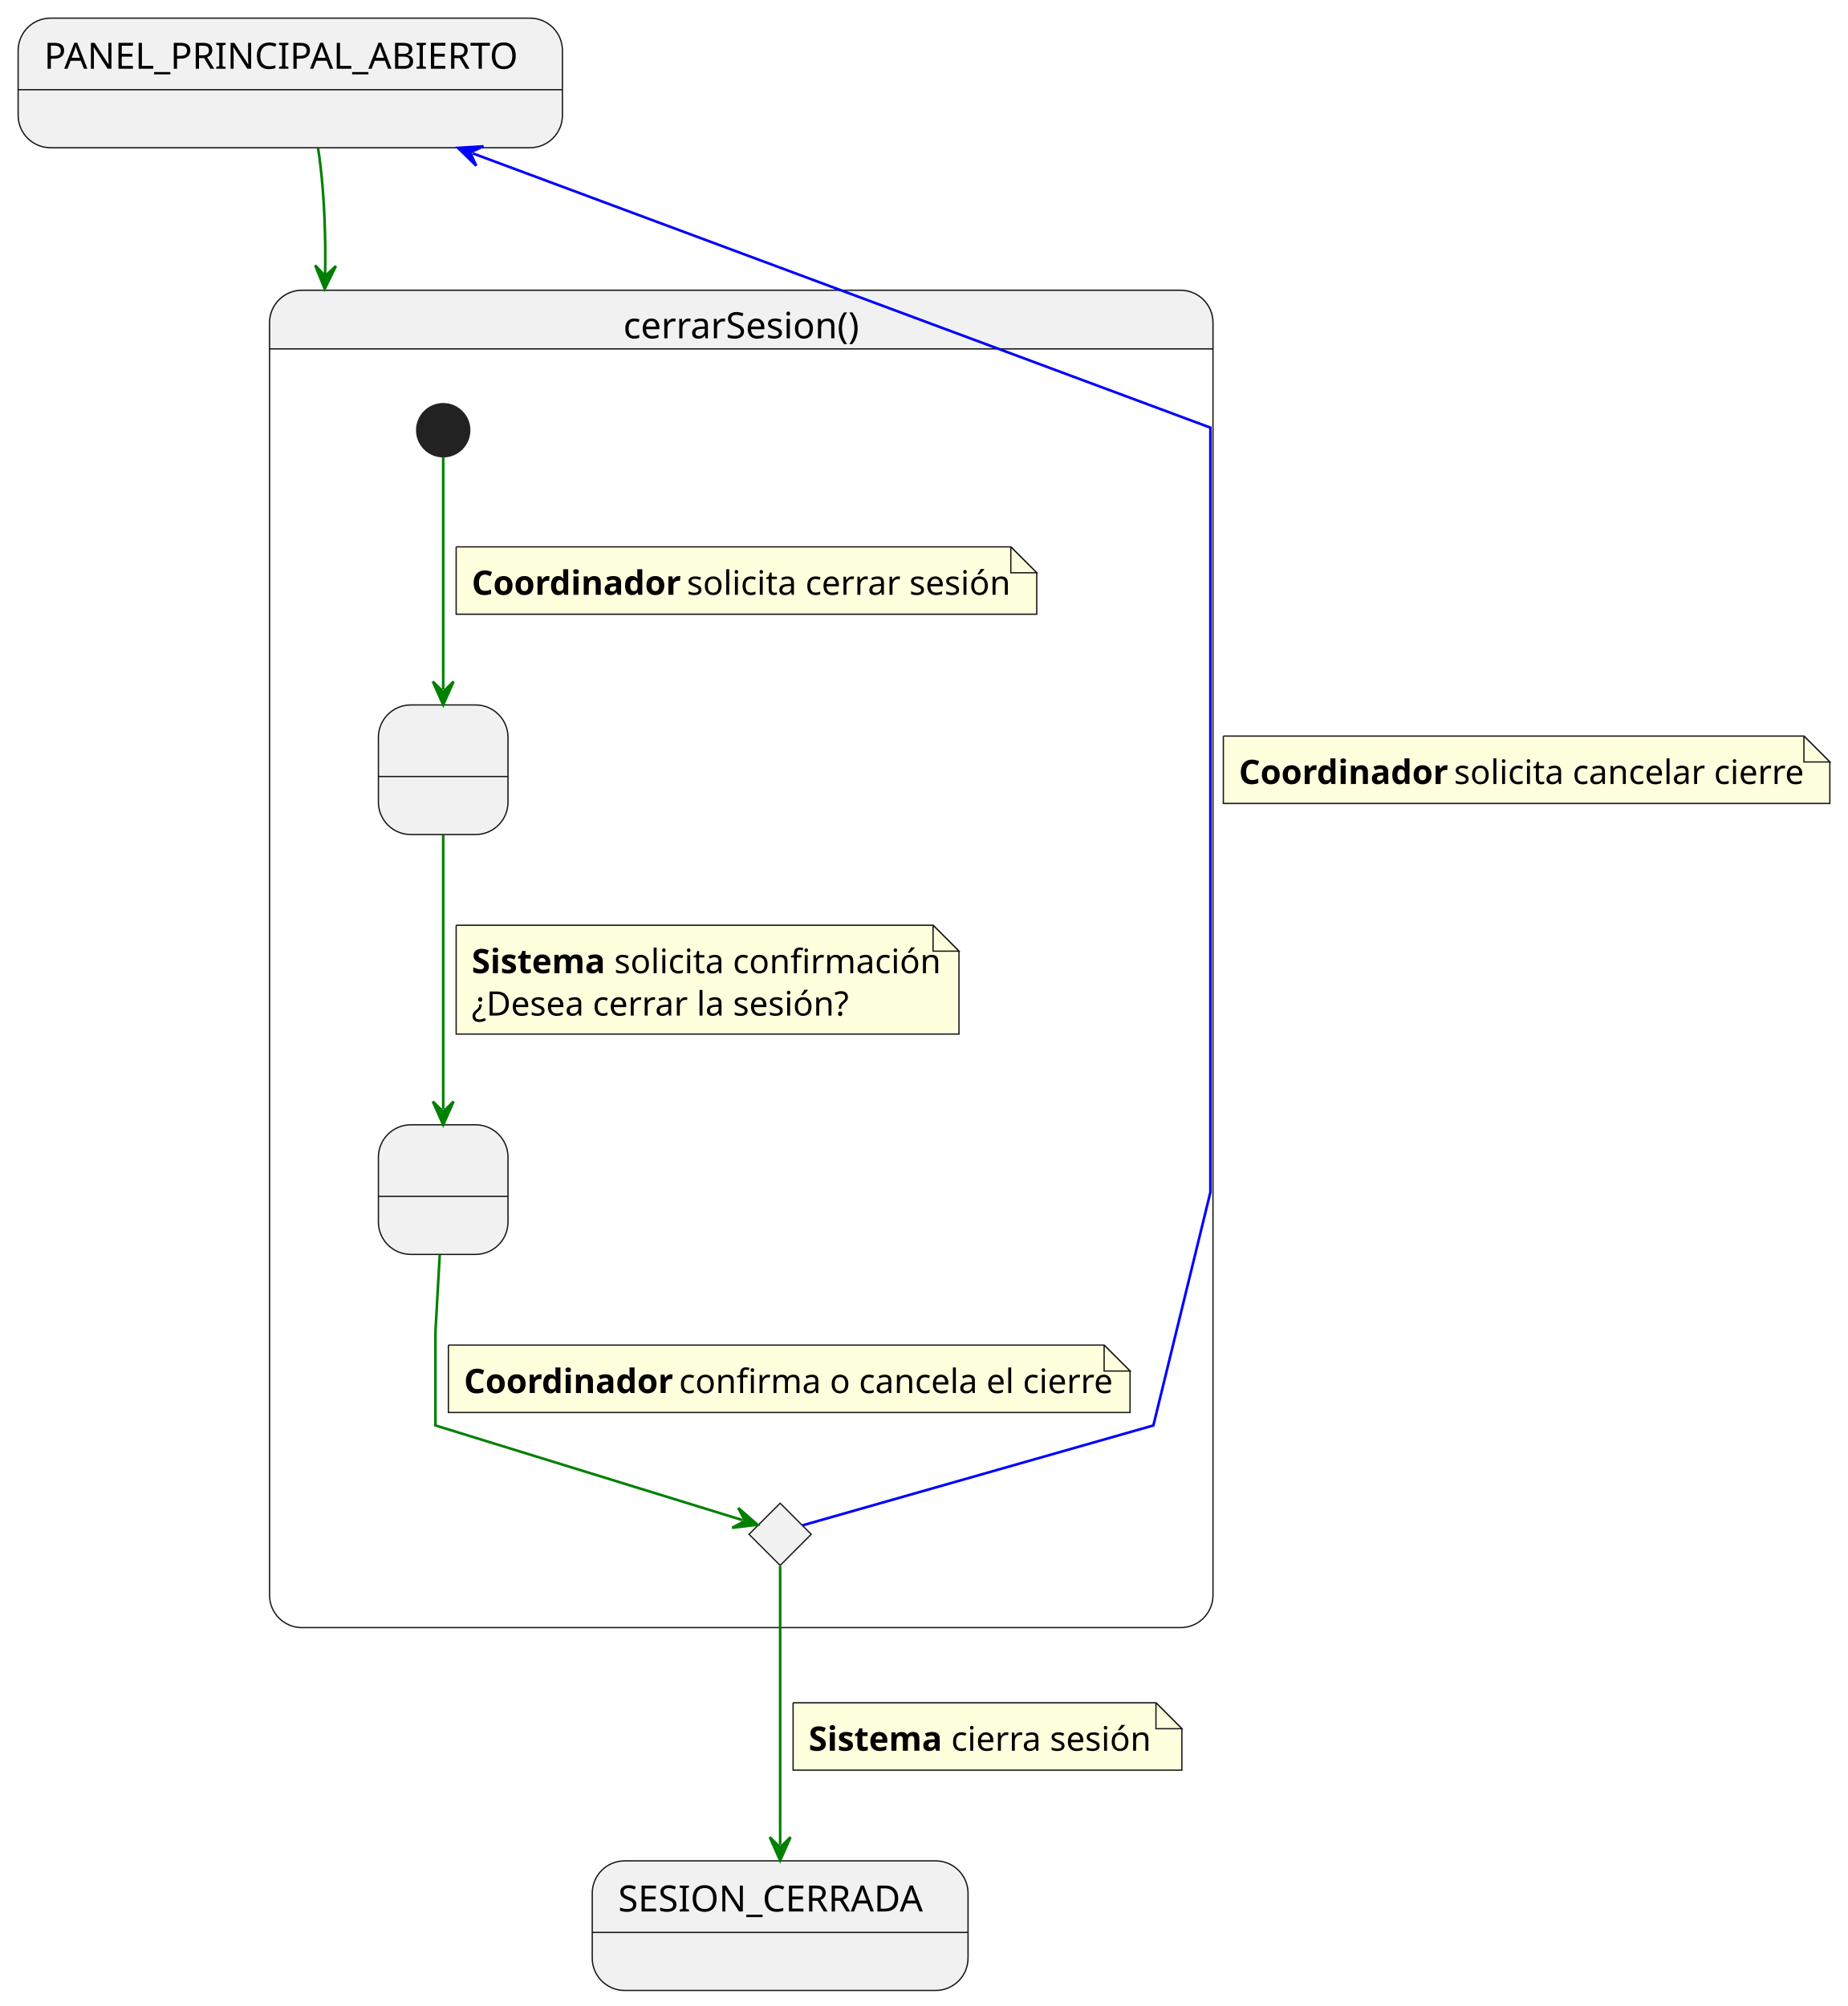
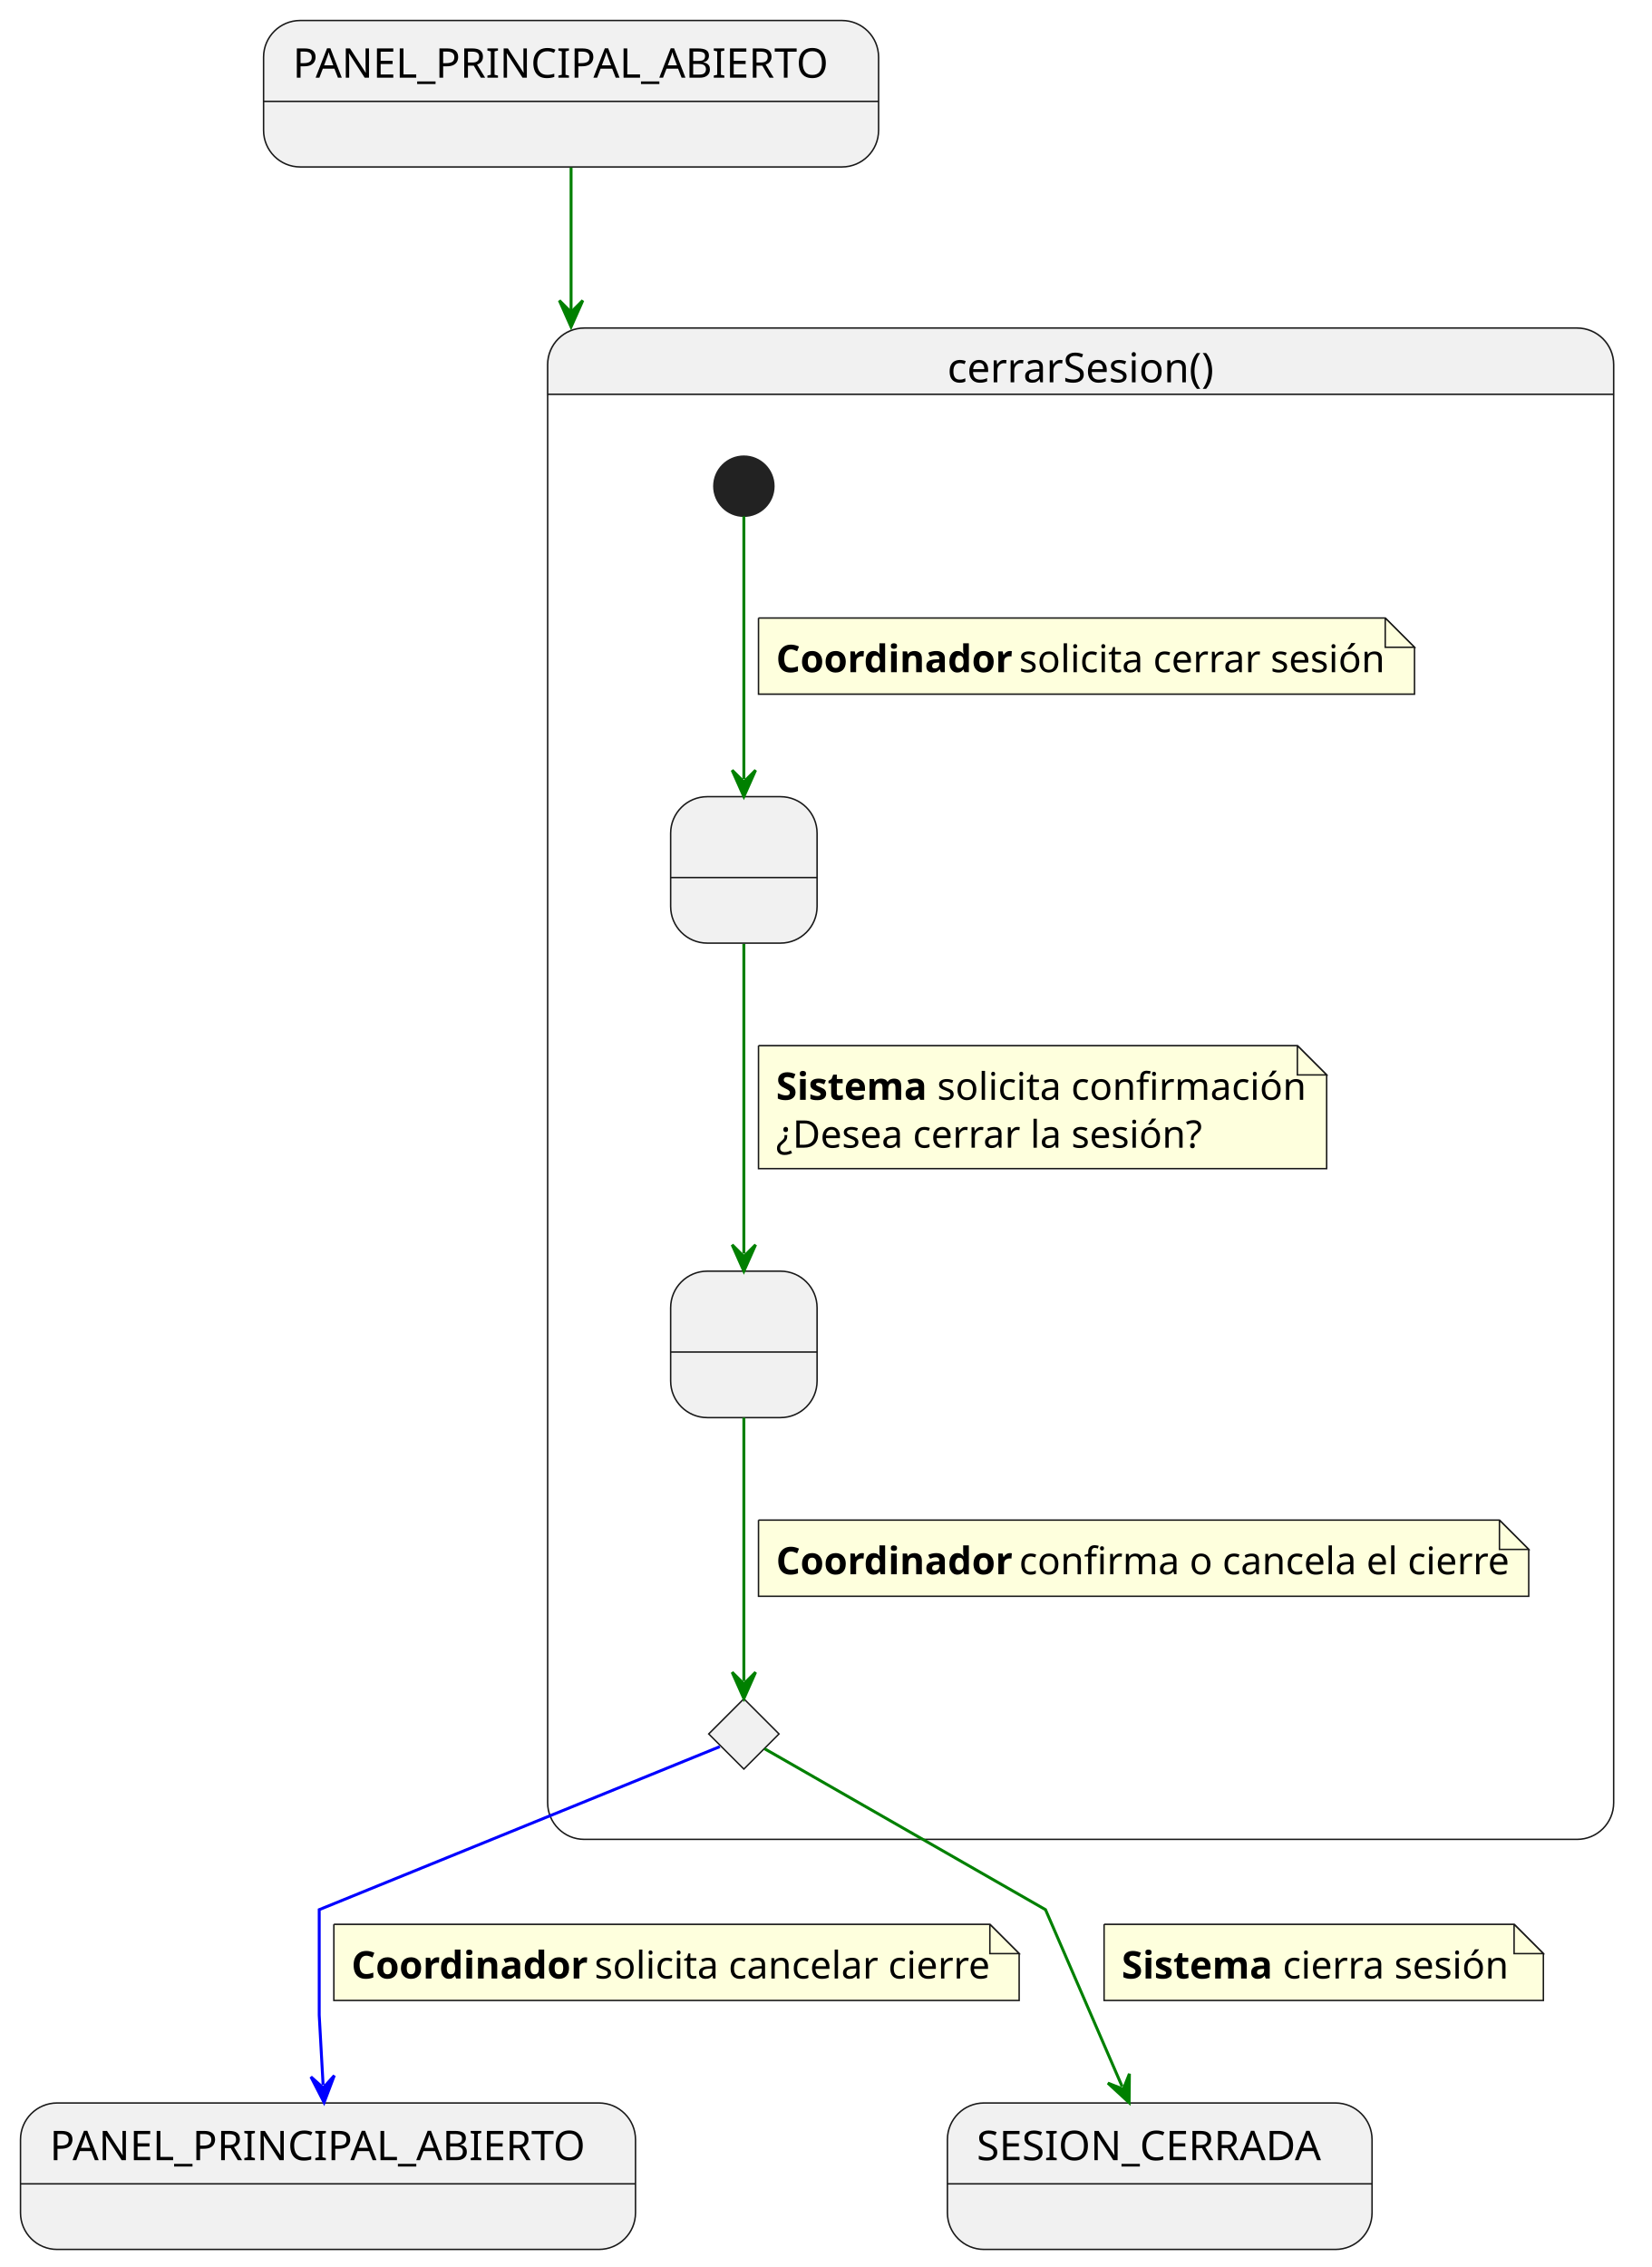
- <svg xmlns="http://www.w3.org/2000/svg" contentStyleType="text/css" height="774px" preserveAspectRatio="none" style="width:713px;height:774px;background:#FFFFFF;" version="1.1" viewBox="0 0 713 774" width="713px" zoomAndPan="magnify">
+ <svg xmlns="http://www.w3.org/2000/svg" contentStyleType="text/css" height="774px" preserveAspectRatio="none" style="width:564px;height:774px;background:#FFFFFF;" version="1.1" viewBox="0 0 564 774" width="564px" zoomAndPan="magnify">
  <defs />
  <g>
    <g id="cluster_cerrarSesion">
-       <path d="M116.5,112 L455.5,112 A12.5,12.5 0 0 1 468,124.5 L468,134.609 L104,134.609 L104,124.5 A12.5,12.5 0 0 1 116.5,112 " fill="#F1F1F1" style="stroke:#F1F1F1;stroke-width:1.0;" />
-       <rect fill="none" height="516" rx="12.5" ry="12.5" style="stroke:#181818;stroke-width:0.5;" width="364" x="104" y="112" />
-       <line style="stroke:#181818;stroke-width:0.5;" x1="104" x2="468" y1="134.609" y2="134.609" />
-       <text fill="#000000" font-family="sans-serif" font-size="14" lengthAdjust="spacing" textLength="91" x="240.5" y="130.533">cerrarSesion()</text>
+       <path d="M199.5,112 L538.5,112 A12.5,12.5 0 0 1 551,124.5 L551,134.609 L187,134.609 L187,124.5 A12.5,12.5 0 0 1 199.5,112 " fill="#F1F1F1" style="stroke:#F1F1F1;stroke-width:1.0;" />
+       <rect fill="none" height="516" rx="12.5" ry="12.5" style="stroke:#181818;stroke-width:0.5;" width="364" x="187" y="112" />
+       <line style="stroke:#181818;stroke-width:0.5;" x1="187" x2="551" y1="134.609" y2="134.609" />
+       <text fill="#000000" font-family="sans-serif" font-size="14" lengthAdjust="spacing" textLength="91" x="323.5" y="130.533">cerrarSesion()</text>
    </g>
    <g id="cerrarSesion.SolicitandoCierre">
-       <rect fill="#F1F1F1" height="50" rx="12.5" ry="12.5" style="stroke:#181818;stroke-width:0.5;" width="50" x="146" y="272" />
-       <line style="stroke:#181818;stroke-width:0.5;" x1="146" x2="196" y1="299.609" y2="299.609" />
-       <text fill="#000000" font-family="sans-serif" font-size="14" lengthAdjust="spacing" textLength="4" x="169" y="291.533"> </text>
+       <rect fill="#F1F1F1" height="50" rx="12.5" ry="12.5" style="stroke:#181818;stroke-width:0.5;" width="50" x="229" y="272" />
+       <line style="stroke:#181818;stroke-width:0.5;" x1="229" x2="279" y1="299.609" y2="299.609" />
+       <text fill="#000000" font-family="sans-serif" font-size="14" lengthAdjust="spacing" textLength="4" x="252" y="291.533"> </text>
    </g>
    <g id="cerrarSesion.ConfirmandoCierre">
-       <rect fill="#F1F1F1" height="50" rx="12.5" ry="12.5" style="stroke:#181818;stroke-width:0.5;" width="50" x="146" y="434" />
-       <line style="stroke:#181818;stroke-width:0.5;" x1="146" x2="196" y1="461.609" y2="461.609" />
-       <text fill="#000000" font-family="sans-serif" font-size="14" lengthAdjust="spacing" textLength="4" x="169" y="453.533"> </text>
+       <rect fill="#F1F1F1" height="50" rx="12.5" ry="12.5" style="stroke:#181818;stroke-width:0.5;" width="50" x="229" y="434" />
+       <line style="stroke:#181818;stroke-width:0.5;" x1="229" x2="279" y1="461.609" y2="461.609" />
+       <text fill="#000000" font-family="sans-serif" font-size="14" lengthAdjust="spacing" textLength="4" x="252" y="453.533"> </text>
    </g>
    <g id="elem_c">
-       <polygon fill="#F1F1F1" points="301,580,313,592,301,604,289,592,301,580" style="stroke:#181818;stroke-width:0.5;" />
+       <polygon fill="#F1F1F1" points="254,580,266,592,254,604,242,592,254,580" style="stroke:#181818;stroke-width:0.5;" />
    </g>
-     <ellipse cx="171" cy="166" fill="#222222" rx="10" ry="10" style="stroke:#222222;stroke-width:1.0;" />
+     <ellipse cx="254" cy="166" fill="#222222" rx="10" ry="10" style="stroke:#222222;stroke-width:1.0;" />
+     <g id="in1">
+       <rect fill="#F1F1F1" height="50" rx="12.5" ry="12.5" style="stroke:#181818;stroke-width:0.5;" width="210" x="90" y="7" />
+       <line style="stroke:#181818;stroke-width:0.5;" x1="90" x2="300" y1="34.609" y2="34.609" />
+       <text fill="#000000" font-family="sans-serif" font-size="14" lengthAdjust="spacing" textLength="190" x="100" y="26.533">PANEL_PRINCIPAL_ABIERTO</text>
+     </g>
    <g id="PANEL_PRINCIPAL_ABIERTO">
-       <rect fill="#F1F1F1" height="50" rx="12.5" ry="12.5" style="stroke:#181818;stroke-width:0.5;" width="210" x="7" y="7" />
-       <line style="stroke:#181818;stroke-width:0.5;" x1="7" x2="217" y1="34.609" y2="34.609" />
-       <text fill="#000000" font-family="sans-serif" font-size="14" lengthAdjust="spacing" textLength="190" x="17" y="26.533">PANEL_PRINCIPAL_ABIERTO</text>
+       <rect fill="#F1F1F1" height="50" rx="12.5" ry="12.5" style="stroke:#181818;stroke-width:0.5;" width="210" x="7" y="718" />
+       <line style="stroke:#181818;stroke-width:0.5;" x1="7" x2="217" y1="745.609" y2="745.609" />
+       <text fill="#000000" font-family="sans-serif" font-size="14" lengthAdjust="spacing" textLength="190" x="17" y="737.533">PANEL_PRINCIPAL_ABIERTO</text>
    </g>
    <g id="SESION_CERRADA">
-       <rect fill="#F1F1F1" height="50" rx="12.5" ry="12.5" style="stroke:#181818;stroke-width:0.5;" width="145" x="228.5" y="718" />
-       <line style="stroke:#181818;stroke-width:0.5;" x1="228.5" x2="373.5" y1="745.609" y2="745.609" />
-       <text fill="#000000" font-family="sans-serif" font-size="14" lengthAdjust="spacing" textLength="125" x="238.5" y="737.533">SESION_CERRADA</text>
+       <rect fill="#F1F1F1" height="50" rx="12.5" ry="12.5" style="stroke:#181818;stroke-width:0.5;" width="145" x="323.5" y="718" />
+       <line style="stroke:#181818;stroke-width:0.5;" x1="323.5" x2="468.5" y1="745.609" y2="745.609" />
+       <text fill="#000000" font-family="sans-serif" font-size="14" lengthAdjust="spacing" textLength="125" x="333.5" y="737.533">SESION_CERRADA</text>
    </g>
-     <g id="link_PANEL_PRINCIPAL_ABIERTO_cerrarSesion">
-       <path d="M122.73,57.21 C124.2,66.662 125.085,78.058 125.385,89.85 C125.535,95.746 125.539,101.742 125.397,107.643 C125.379,108.381 125.359,109.117 125.337,109.852 C125.325,110.219 125.314,110.585 125.301,110.952 C125.295,111.135 125.5,105.322 125.494,105.504 " fill="none" id="PANEL_PRINCIPAL_ABIERTO-to-cerrarSesion-1" style="stroke:#008000;stroke-width:1.0;" />
-       <polygon fill="#008000" points="125.282,111.501,129.597,102.647,125.459,106.504,121.602,102.365,125.282,111.501" style="stroke:#008000;stroke-width:1.0;" />
+     <g id="link_in1_cerrarSesion">
+       <path d="M195,57.21 C195,66.588 195,77.877 195,89.571 C195,95.417 195,101.365 195,107.225 C195,108.689 195,104.149 195,105.6 " fill="none" id="in1-to-cerrarSesion" style="stroke:#008000;stroke-width:1.0;" />
+       <polygon fill="#008000" points="195,111.6,199,102.6,195,106.6,191,102.6,195,111.6" style="stroke:#008000;stroke-width:1.0;" />
    </g>
    <g id="link_*start*cerrarSesion_SolicitandoCierre">
-       <path d="M171,176.28 C171,196.09 171,237.09 171,265.96 " fill="none" id="*start*cerrarSesion-to-SolicitandoCierre" style="stroke:#008000;stroke-width:1.0;" />
-       <polygon fill="#008000" points="171,271.96,175,262.96,171,266.96,167,262.96,171,271.96" style="stroke:#008000;stroke-width:1.0;" />
-       <path d="M176,211 L176,237 L400,237 L400,221 L390,211 L176,211 " fill="#FEFFDD" style="stroke:#181818;stroke-width:0.5;" />
-       <path d="M390,211 L390,221 L400,221 L390,211 " fill="#FEFFDD" style="stroke:#181818;stroke-width:0.5;" />
-       <text fill="#000000" font-family="sans-serif" font-size="13" font-weight="bold" lengthAdjust="spacing" textLength="79" x="182" y="229.495">Coordinador</text>
-       <text fill="#000000" font-family="sans-serif" font-size="13" lengthAdjust="spacing" textLength="120" x="265" y="229.495">solicita cerrar sesión</text>
+       <path d="M254,176.28 C254,196.09 254,237.09 254,265.96 " fill="none" id="*start*cerrarSesion-to-SolicitandoCierre" style="stroke:#008000;stroke-width:1.0;" />
+       <polygon fill="#008000" points="254,271.96,258,262.96,254,266.96,250,262.96,254,271.96" style="stroke:#008000;stroke-width:1.0;" />
+       <path d="M259,211 L259,237 L483,237 L483,221 L473,211 L259,211 " fill="#FEFFDD" style="stroke:#181818;stroke-width:0.5;" />
+       <path d="M473,211 L473,221 L483,221 L473,211 " fill="#FEFFDD" style="stroke:#181818;stroke-width:0.5;" />
+       <text fill="#000000" font-family="sans-serif" font-size="13" font-weight="bold" lengthAdjust="spacing" textLength="79" x="265" y="229.495">Coordinador</text>
+       <text fill="#000000" font-family="sans-serif" font-size="13" lengthAdjust="spacing" textLength="120" x="348" y="229.495">solicita cerrar sesión</text>
    </g>
    <g id="link_SolicitandoCierre_ConfirmandoCierre">
-       <path d="M171,322.3 C171,352.55 171,397.89 171,428 " fill="none" id="SolicitandoCierre-to-ConfirmandoCierre" style="stroke:#008000;stroke-width:1.0;" />
-       <polygon fill="#008000" points="171,434,175,425,171,429,167,425,171,434" style="stroke:#008000;stroke-width:1.0;" />
-       <path d="M176,357 L176,399 L370,399 L370,367 L360,357 L176,357 " fill="#FEFFDD" style="stroke:#181818;stroke-width:0.5;" />
-       <path d="M360,357 L360,367 L370,367 L360,357 " fill="#FEFFDD" style="stroke:#181818;stroke-width:0.5;" />
-       <text fill="#000000" font-family="sans-serif" font-size="13" font-weight="bold" lengthAdjust="spacing" textLength="51" x="182" y="375.495">Sistema</text>
-       <text fill="#000000" font-family="sans-serif" font-size="13" lengthAdjust="spacing" textLength="118" x="237" y="375.495">solicita confirmación</text>
-       <text fill="#000000" font-family="sans-serif" font-size="13" lengthAdjust="spacing" textLength="145" x="182" y="391.847">¿Desea cerrar la sesión?</text>
+       <path d="M254,322.3 C254,352.55 254,397.89 254,428 " fill="none" id="SolicitandoCierre-to-ConfirmandoCierre" style="stroke:#008000;stroke-width:1.0;" />
+       <polygon fill="#008000" points="254,434,258,425,254,429,250,425,254,434" style="stroke:#008000;stroke-width:1.0;" />
+       <path d="M259,357 L259,399 L453,399 L453,367 L443,357 L259,357 " fill="#FEFFDD" style="stroke:#181818;stroke-width:0.5;" />
+       <path d="M443,357 L443,367 L453,367 L443,357 " fill="#FEFFDD" style="stroke:#181818;stroke-width:0.5;" />
+       <text fill="#000000" font-family="sans-serif" font-size="13" font-weight="bold" lengthAdjust="spacing" textLength="51" x="265" y="375.495">Sistema</text>
+       <text fill="#000000" font-family="sans-serif" font-size="13" lengthAdjust="spacing" textLength="118" x="320" y="375.495">solicita confirmación</text>
+       <text fill="#000000" font-family="sans-serif" font-size="13" lengthAdjust="spacing" textLength="145" x="265" y="391.847">¿Desea cerrar la sesión?</text>
    </g>
    <g id="link_ConfirmandoCierre_c">
-       <path d="M169.66,484.16 C168.86,498.53 168,514 168,514 C168,514 168,550 168,550 C168,550 256.946,577.423 286.536,586.543 " fill="none" id="ConfirmandoCierre-to-c" style="stroke:#008000;stroke-width:1.0;" />
-       <polygon fill="#008000" points="292.27,588.31,284.847,581.837,287.492,586.837,282.491,589.482,292.27,588.31" style="stroke:#008000;stroke-width:1.0;" />
-       <path d="M173,519 L173,545 L436,545 L436,529 L426,519 L173,519 " fill="#FEFFDD" style="stroke:#181818;stroke-width:0.5;" />
-       <path d="M426,519 L426,529 L436,529 L426,519 " fill="#FEFFDD" style="stroke:#181818;stroke-width:0.5;" />
-       <text fill="#000000" font-family="sans-serif" font-size="13" font-weight="bold" lengthAdjust="spacing" textLength="79" x="179" y="537.495">Coordinador</text>
-       <text fill="#000000" font-family="sans-serif" font-size="13" lengthAdjust="spacing" textLength="159" x="262" y="537.495">confirma o cancela el cierre</text>
+       <path d="M254,484.03 C254,512.54 254,552.86 254,573.93 " fill="none" id="ConfirmandoCierre-to-c" style="stroke:#008000;stroke-width:1.0;" />
+       <polygon fill="#008000" points="254,579.93,258,570.93,254,574.93,250,570.93,254,579.93" style="stroke:#008000;stroke-width:1.0;" />
+       <path d="M259,519 L259,545 L522,545 L522,529 L512,519 L259,519 " fill="#FEFFDD" style="stroke:#181818;stroke-width:0.5;" />
+       <path d="M512,519 L512,529 L522,529 L512,519 " fill="#FEFFDD" style="stroke:#181818;stroke-width:0.5;" />
+       <text fill="#000000" font-family="sans-serif" font-size="13" font-weight="bold" lengthAdjust="spacing" textLength="79" x="265" y="537.495">Coordinador</text>
+       <text fill="#000000" font-family="sans-serif" font-size="13" lengthAdjust="spacing" textLength="159" x="348" y="537.495">confirma o cancela el cierre</text>
    </g>
    <g id="link_c_PANEL_PRINCIPAL_ABIERTO">
-       <path d="M309.58,588.56 C340.58,579.73 445,550 445,550 C445,550 467,460 467,460 C467,165 467,165 467,165 C467,165 284.714,97.221 182.324,59.151 " fill="none" id="c-to-PANEL_PRINCIPAL_ABIERTO" style="stroke:#0000FF;stroke-width:1.0;" />
-       <polygon fill="#0000FF" points="176.7,57.06,183.742,63.946,181.387,58.803,186.53,56.447,176.7,57.06" style="stroke:#0000FF;stroke-width:1.0;" />
-       <path d="M472,284 L472,310 L706,310 L706,294 L696,284 L472,284 " fill="#FEFFDD" style="stroke:#181818;stroke-width:0.5;" />
-       <path d="M696,284 L696,294 L706,294 L696,284 " fill="#FEFFDD" style="stroke:#181818;stroke-width:0.5;" />
-       <text fill="#000000" font-family="sans-serif" font-size="13" font-weight="bold" lengthAdjust="spacing" textLength="79" x="478" y="302.495">Coordinador</text>
-       <text fill="#000000" font-family="sans-serif" font-size="13" lengthAdjust="spacing" textLength="130" x="561" y="302.495">solicita cancelar cierre</text>
+       <path d="M245.79,596.34 C215.11,608.82 109,652 109,652 C109,652 109,688 109,688 C109,688 109.526,697.479 110.326,711.849 " fill="none" id="c-to-PANEL_PRINCIPAL_ABIERTO" style="stroke:#0000FF;stroke-width:1.0;" />
+       <polygon fill="#0000FF" points="110.66,717.84,114.153,708.632,110.382,712.848,106.166,709.076,110.66,717.84" style="stroke:#0000FF;stroke-width:1.0;" />
+       <path d="M114,657 L114,683 L348,683 L348,667 L338,657 L114,657 " fill="#FEFFDD" style="stroke:#181818;stroke-width:0.5;" />
+       <path d="M338,657 L338,667 L348,667 L338,657 " fill="#FEFFDD" style="stroke:#181818;stroke-width:0.5;" />
+       <text fill="#000000" font-family="sans-serif" font-size="13" font-weight="bold" lengthAdjust="spacing" textLength="79" x="120" y="675.495">Coordinador</text>
+       <text fill="#000000" font-family="sans-serif" font-size="13" lengthAdjust="spacing" textLength="130" x="203" y="675.495">solicita cancelar cierre</text>
    </g>
    <g id="link_c_SESION_CERRADA">
-       <path d="M301,604.2 C301,628.23 301,679.18 301,711.85 " fill="none" id="c-to-SESION_CERRADA" style="stroke:#008000;stroke-width:1.0;" />
-       <polygon fill="#008000" points="301,717.85,305,708.85,301,712.85,297,708.85,301,717.85" style="stroke:#008000;stroke-width:1.0;" />
-       <path d="M306,657 L306,683 L456,683 L456,667 L446,657 L306,657 " fill="#FEFFDD" style="stroke:#181818;stroke-width:0.5;" />
-       <path d="M446,657 L446,667 L456,667 L446,657 " fill="#FEFFDD" style="stroke:#181818;stroke-width:0.5;" />
-       <text fill="#000000" font-family="sans-serif" font-size="13" font-weight="bold" lengthAdjust="spacing" textLength="51" x="312" y="675.495">Sistema</text>
-       <text fill="#000000" font-family="sans-serif" font-size="13" lengthAdjust="spacing" textLength="74" x="367" y="675.495">cierra sesión</text>
+       <path d="M261.08,597.06 C284.35,610.39 357,652 357,652 C357,652 371.615,685.715 383.165,712.375 " fill="none" id="c-to-SESION_CERRADA" style="stroke:#008000;stroke-width:1.0;" />
+       <polygon fill="#008000" points="385.55,717.88,385.643,708.032,383.562,713.292,378.302,711.212,385.55,717.88" style="stroke:#008000;stroke-width:1.0;" />
+       <path d="M377,657 L377,683 L527,683 L527,667 L517,657 L377,657 " fill="#FEFFDD" style="stroke:#181818;stroke-width:0.5;" />
+       <path d="M517,657 L517,667 L527,667 L517,657 " fill="#FEFFDD" style="stroke:#181818;stroke-width:0.5;" />
+       <text fill="#000000" font-family="sans-serif" font-size="13" font-weight="bold" lengthAdjust="spacing" textLength="51" x="383" y="675.495">Sistema</text>
+       <text fill="#000000" font-family="sans-serif" font-size="13" lengthAdjust="spacing" textLength="74" x="438" y="675.495">cierra sesión</text>
    </g>
  </g>
</svg>
